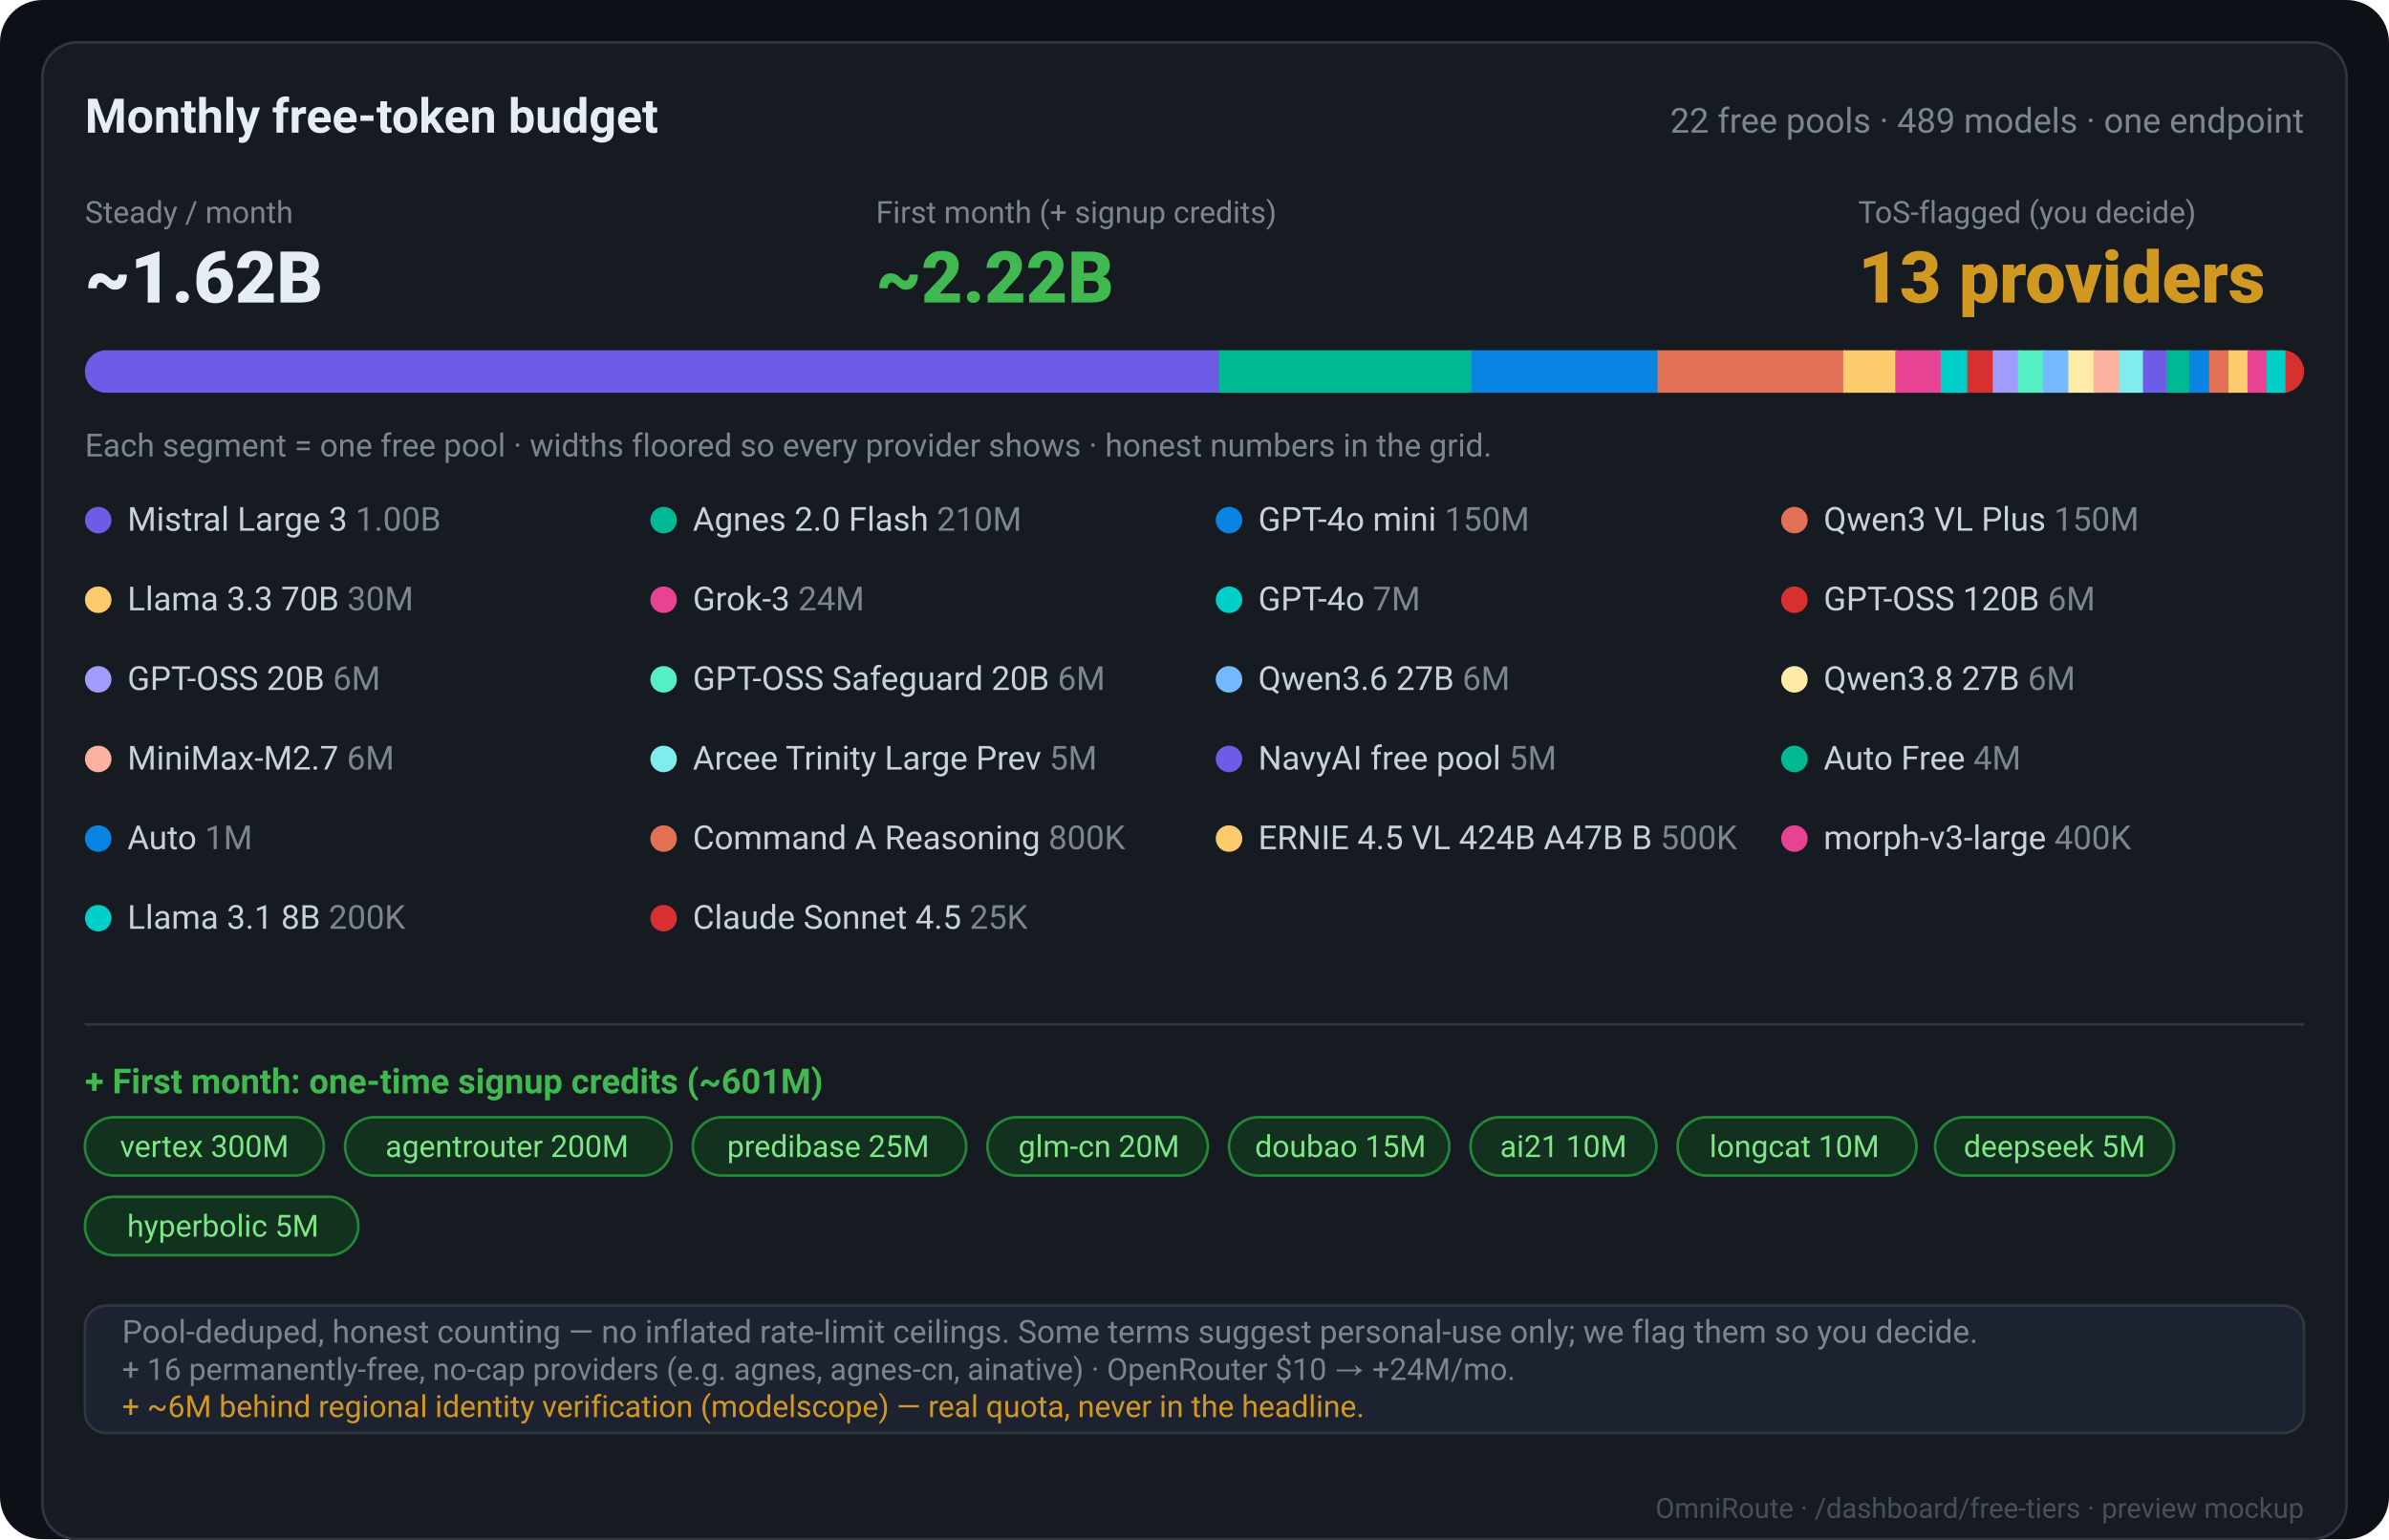
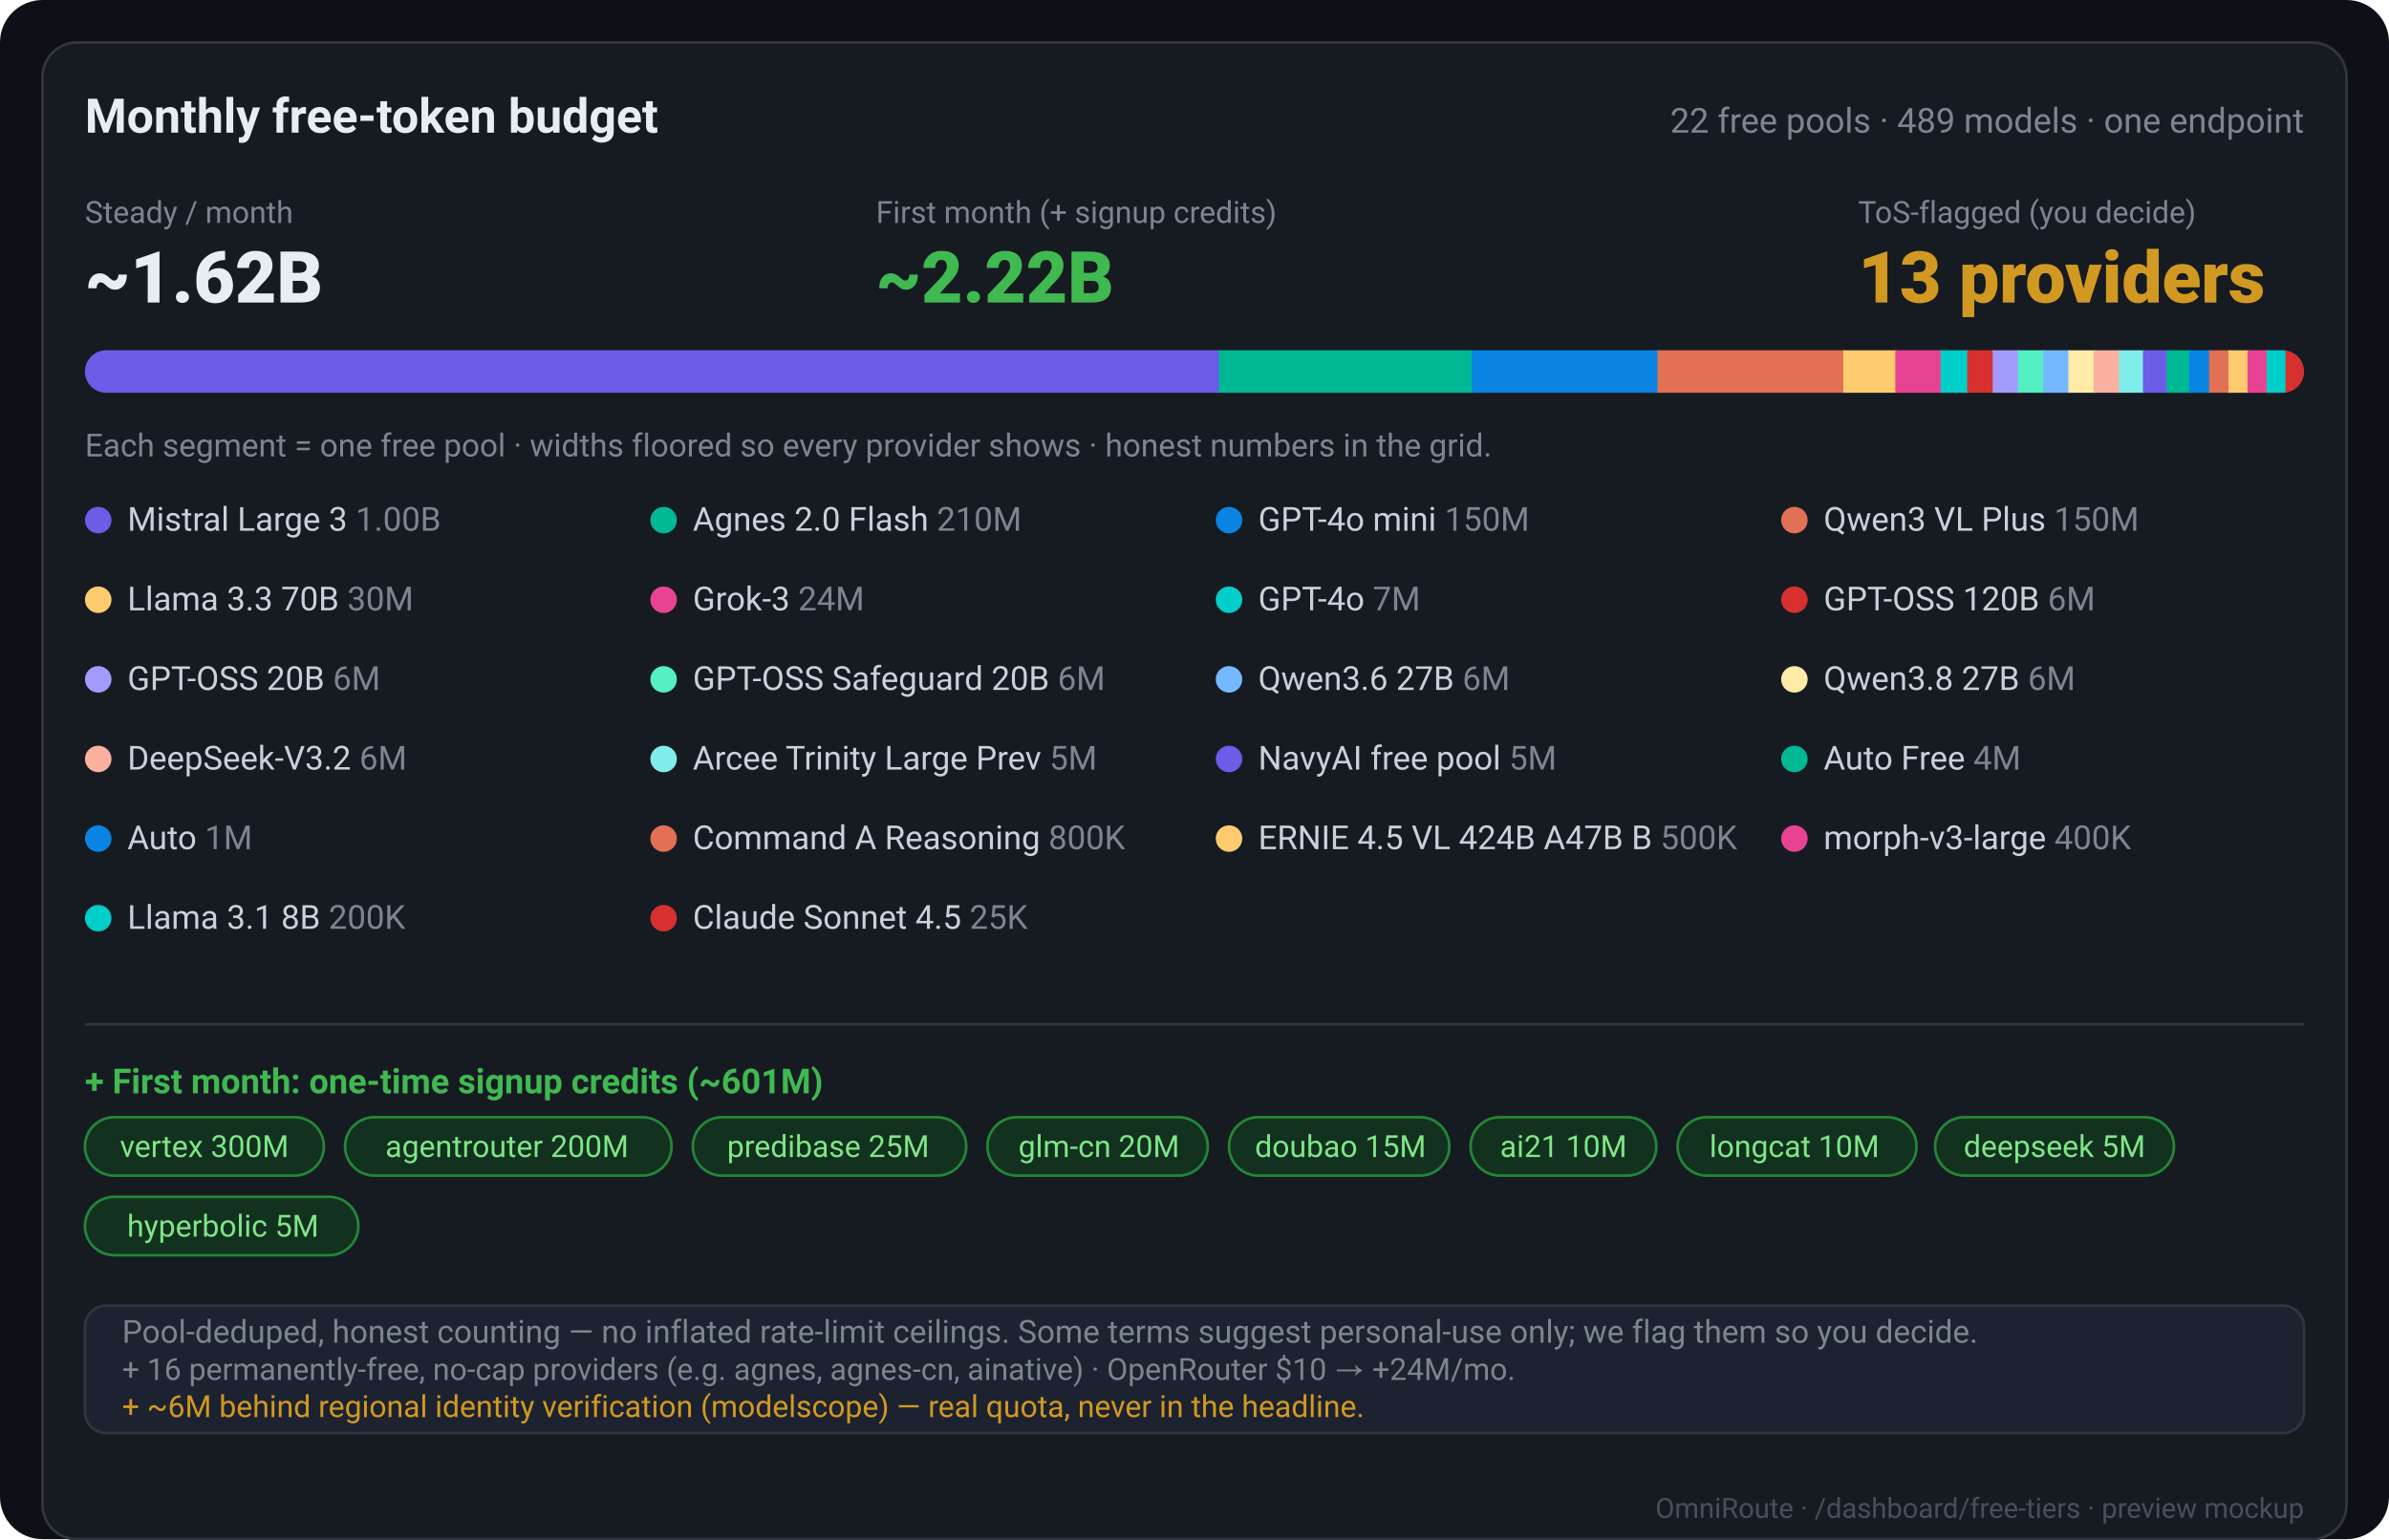
<svg xmlns="http://www.w3.org/2000/svg" width="900" height="580" viewBox="0 0 900 580" font-family="-apple-system,Segoe UI,Roboto,Helvetica,Arial,sans-serif">
  <rect width="900" height="580" rx="16" fill="#0d1117" />
  <rect x="16" y="16" width="868" height="564" rx="13" fill="#161b22" stroke="#30363d" />
  <text x="868" y="572" fill="#484f58" font-size="10.5" text-anchor="end">OmniRoute · /dashboard/free-tiers · preview mockup</text>
  <text x="32" y="50" fill="#e6edf3" font-size="18" font-weight="700">Monthly free-token budget</text>
  <text x="868" y="50" fill="#7d8590" font-size="13" text-anchor="end">22 free pools · 489 models · one endpoint</text>
  <text x="32" y="84" fill="#7d8590" font-size="11.5">Steady / month</text>
  <text x="32" y="114" fill="#e6edf3" font-size="27" font-weight="800">~1.62B</text>
  <text x="330" y="84" fill="#7d8590" font-size="11.5">First month (+ signup credits)</text>
  <text x="330" y="114" fill="#3fb950" font-size="27" font-weight="800">~2.22B</text>
  <text x="700" y="84" fill="#7d8590" font-size="11.5">ToS-flagged (you decide)</text>
  <text x="700" y="114" fill="#d29922" font-size="27" font-weight="800">13 providers</text>
  <clipPath id="bar">
    <rect x="32" y="132" width="836" height="16" rx="8" />
  </clipPath>
  <g clip-path="url(#bar)">
    <rect x="32" y="132" width="836" height="16" fill="#21262d" />
    <rect x="32.0" y="132" width="427.8" height="16" fill="#6c5ce7" />
    <rect x="459.2" y="132" width="95.8" height="16" fill="#00b894" />
    <rect x="554.4" y="132" width="70.6" height="16" fill="#0984e3" />
    <rect x="624.4" y="132" width="70.6" height="16" fill="#e17055" />
    <rect x="694.4" y="132" width="20.2" height="16" fill="#fdcb6e" />
    <rect x="714.0" y="132" width="17.7" height="16" fill="#e84393" />
    <rect x="731.1" y="132" width="10.6" height="16" fill="#00cec9" />
    <rect x="741.1" y="132" width="10.1" height="16" fill="#d63031" />
    <rect x="750.7" y="132" width="10.1" height="16" fill="#a29bfe" />
    <rect x="760.2" y="132" width="10.1" height="16" fill="#55efc4" />
    <rect x="769.7" y="132" width="10.1" height="16" fill="#74b9ff" />
    <rect x="779.2" y="132" width="10.1" height="16" fill="#ffeaa7" />
    <rect x="788.7" y="132" width="10.1" height="16" fill="#fab1a0" />
    <rect x="798.3" y="132" width="9.6" height="16" fill="#81ecec" />
    <rect x="807.3" y="132" width="9.5" height="16" fill="#6c5ce7" />
    <rect x="816.2" y="132" width="9.1" height="16" fill="#00b894" />
    <rect x="824.7" y="132" width="8.1" height="16" fill="#0984e3" />
    <rect x="832.2" y="132" width="7.9" height="16" fill="#e17055" />
    <rect x="839.5" y="132" width="7.8" height="16" fill="#fdcb6e" />
    <rect x="846.7" y="132" width="7.8" height="16" fill="#e84393" />
    <rect x="853.9" y="132" width="7.7" height="16" fill="#00cec9" />
    <rect x="861.0" y="132" width="7.6" height="16" fill="#d63031" />
  </g>
  <text x="32" y="172" fill="#7d8590" font-size="12">Each segment = one free pool · widths floored so every provider shows · honest numbers in the grid.</text>
  <circle cx="37" cy="196" r="5" fill="#6c5ce7" />
  <text x="48" y="200" fill="#c9d1d9" font-size="12.5">Mistral Large 3 <tspan fill="#7d8590">1.00B</tspan>
  </text>
  <circle cx="250" cy="196" r="5" fill="#00b894" />
  <text x="261" y="200" fill="#c9d1d9" font-size="12.5">Agnes 2.0 Flash <tspan fill="#7d8590">210M</tspan>
  </text>
  <circle cx="463" cy="196" r="5" fill="#0984e3" />
  <text x="474" y="200" fill="#c9d1d9" font-size="12.5">GPT-4o mini <tspan fill="#7d8590">150M</tspan>
  </text>
  <circle cx="676" cy="196" r="5" fill="#e17055" />
  <text x="687" y="200" fill="#c9d1d9" font-size="12.5">Qwen3 VL Plus <tspan fill="#7d8590">150M</tspan>
  </text>
  <circle cx="37" cy="226" r="5" fill="#fdcb6e" />
  <text x="48" y="230" fill="#c9d1d9" font-size="12.5">Llama 3.3 70B <tspan fill="#7d8590">30M</tspan>
  </text>
  <circle cx="250" cy="226" r="5" fill="#e84393" />
  <text x="261" y="230" fill="#c9d1d9" font-size="12.5">Grok-3 <tspan fill="#7d8590">24M</tspan>
  </text>
  <circle cx="463" cy="226" r="5" fill="#00cec9" />
  <text x="474" y="230" fill="#c9d1d9" font-size="12.5">GPT-4o <tspan fill="#7d8590">7M</tspan>
  </text>
  <circle cx="676" cy="226" r="5" fill="#d63031" />
  <text x="687" y="230" fill="#c9d1d9" font-size="12.5">GPT-OSS 120B <tspan fill="#7d8590">6M</tspan>
  </text>
  <circle cx="37" cy="256" r="5" fill="#a29bfe" />
  <text x="48" y="260" fill="#c9d1d9" font-size="12.5">GPT-OSS 20B <tspan fill="#7d8590">6M</tspan>
  </text>
  <circle cx="250" cy="256" r="5" fill="#55efc4" />
  <text x="261" y="260" fill="#c9d1d9" font-size="12.5">GPT-OSS Safeguard 20B <tspan fill="#7d8590">6M</tspan>
  </text>
  <circle cx="463" cy="256" r="5" fill="#74b9ff" />
  <text x="474" y="260" fill="#c9d1d9" font-size="12.5">Qwen3.6 27B <tspan fill="#7d8590">6M</tspan>
  </text>
  <circle cx="676" cy="256" r="5" fill="#ffeaa7" />
  <text x="687" y="260" fill="#c9d1d9" font-size="12.5">Qwen3.8 27B <tspan fill="#7d8590">6M</tspan>
  </text>
  <circle cx="37" cy="286" r="5" fill="#fab1a0" />
-   <text x="48" y="290" fill="#c9d1d9" font-size="12.5">MiniMax-M2.7 <tspan fill="#7d8590">6M</tspan>
+   <text x="48" y="290" fill="#c9d1d9" font-size="12.5">DeepSeek-V3.2 <tspan fill="#7d8590">6M</tspan>
  </text>
  <circle cx="250" cy="286" r="5" fill="#81ecec" />
  <text x="261" y="290" fill="#c9d1d9" font-size="12.5">Arcee Trinity Large Prev <tspan fill="#7d8590">5M</tspan>
  </text>
  <circle cx="463" cy="286" r="5" fill="#6c5ce7" />
  <text x="474" y="290" fill="#c9d1d9" font-size="12.5">NavyAI free pool <tspan fill="#7d8590">5M</tspan>
  </text>
  <circle cx="676" cy="286" r="5" fill="#00b894" />
  <text x="687" y="290" fill="#c9d1d9" font-size="12.5">Auto Free <tspan fill="#7d8590">4M</tspan>
  </text>
  <circle cx="37" cy="316" r="5" fill="#0984e3" />
  <text x="48" y="320" fill="#c9d1d9" font-size="12.5">Auto <tspan fill="#7d8590">1M</tspan>
  </text>
  <circle cx="250" cy="316" r="5" fill="#e17055" />
  <text x="261" y="320" fill="#c9d1d9" font-size="12.5">Command A Reasoning <tspan fill="#7d8590">800K</tspan>
  </text>
  <circle cx="463" cy="316" r="5" fill="#fdcb6e" />
  <text x="474" y="320" fill="#c9d1d9" font-size="12.5">ERNIE 4.5 VL 424B A47B B <tspan fill="#7d8590">500K</tspan>
  </text>
  <circle cx="676" cy="316" r="5" fill="#e84393" />
  <text x="687" y="320" fill="#c9d1d9" font-size="12.5">morph-v3-large <tspan fill="#7d8590">400K</tspan>
  </text>
  <circle cx="37" cy="346" r="5" fill="#00cec9" />
  <text x="48" y="350" fill="#c9d1d9" font-size="12.5">Llama 3.1 8B <tspan fill="#7d8590">200K</tspan>
  </text>
  <circle cx="250" cy="346" r="5" fill="#d63031" />
  <text x="261" y="350" fill="#c9d1d9" font-size="12.5">Claude Sonnet 4.5 <tspan fill="#7d8590">25K</tspan>
  </text>
  <line x1="32" y1="386" x2="868" y2="386" stroke="#30363d" />
  <text x="32" y="412" fill="#3fb950" font-size="13" font-weight="700">+ First month: one-time signup credits (~601M)</text>
  <rect x="32" y="421" width="90" height="22" rx="11" fill="#13311f" stroke="#238636" />
  <text x="77" y="436" fill="#7ee787" font-size="11.5" text-anchor="middle">vertex 300M</text>
  <rect x="130" y="421" width="123" height="22" rx="11" fill="#13311f" stroke="#238636" />
  <text x="191" y="436" fill="#7ee787" font-size="11.5" text-anchor="middle">agentrouter 200M</text>
  <rect x="261" y="421" width="103" height="22" rx="11" fill="#13311f" stroke="#238636" />
  <text x="312" y="436" fill="#7ee787" font-size="11.5" text-anchor="middle">predibase 25M</text>
  <rect x="372" y="421" width="83" height="22" rx="11" fill="#13311f" stroke="#238636" />
  <text x="414" y="436" fill="#7ee787" font-size="11.5" text-anchor="middle">glm-cn 20M</text>
  <rect x="463" y="421" width="83" height="22" rx="11" fill="#13311f" stroke="#238636" />
  <text x="505" y="436" fill="#7ee787" font-size="11.5" text-anchor="middle">doubao 15M</text>
  <rect x="554" y="421" width="70" height="22" rx="11" fill="#13311f" stroke="#238636" />
  <text x="589" y="436" fill="#7ee787" font-size="11.5" text-anchor="middle">ai21 10M</text>
  <rect x="632" y="421" width="90" height="22" rx="11" fill="#13311f" stroke="#238636" />
  <text x="676" y="436" fill="#7ee787" font-size="11.5" text-anchor="middle">longcat 10M</text>
  <rect x="729" y="421" width="90" height="22" rx="11" fill="#13311f" stroke="#238636" />
  <text x="774" y="436" fill="#7ee787" font-size="11.5" text-anchor="middle">deepseek 5M</text>
  <rect x="32" y="451" width="103" height="22" rx="11" fill="#13311f" stroke="#238636" />
  <text x="84" y="466" fill="#7ee787" font-size="11.5" text-anchor="middle">hyperbolic 5M</text>
  <rect x="32" y="492" width="836" height="48" rx="8" fill="#1c2230" stroke="#30363d" />
  <text x="46" y="506" fill="#7d8590" font-size="12">Pool-deduped, honest counting — no inflated rate-limit ceilings. Some terms suggest personal-use only; we flag them so you decide.</text>
  <text x="46" y="520" fill="#7d8590" font-size="11.5">+ 16 permanently-free, no-cap providers (e.g. agnes, agnes-cn, ainative) · OpenRouter $10 → +24M/mo.</text>
  <text x="46" y="534" fill="#d29922" font-size="11.5">+ ~6M behind regional identity verification (modelscope) — real quota, never in the headline.</text>
</svg>
